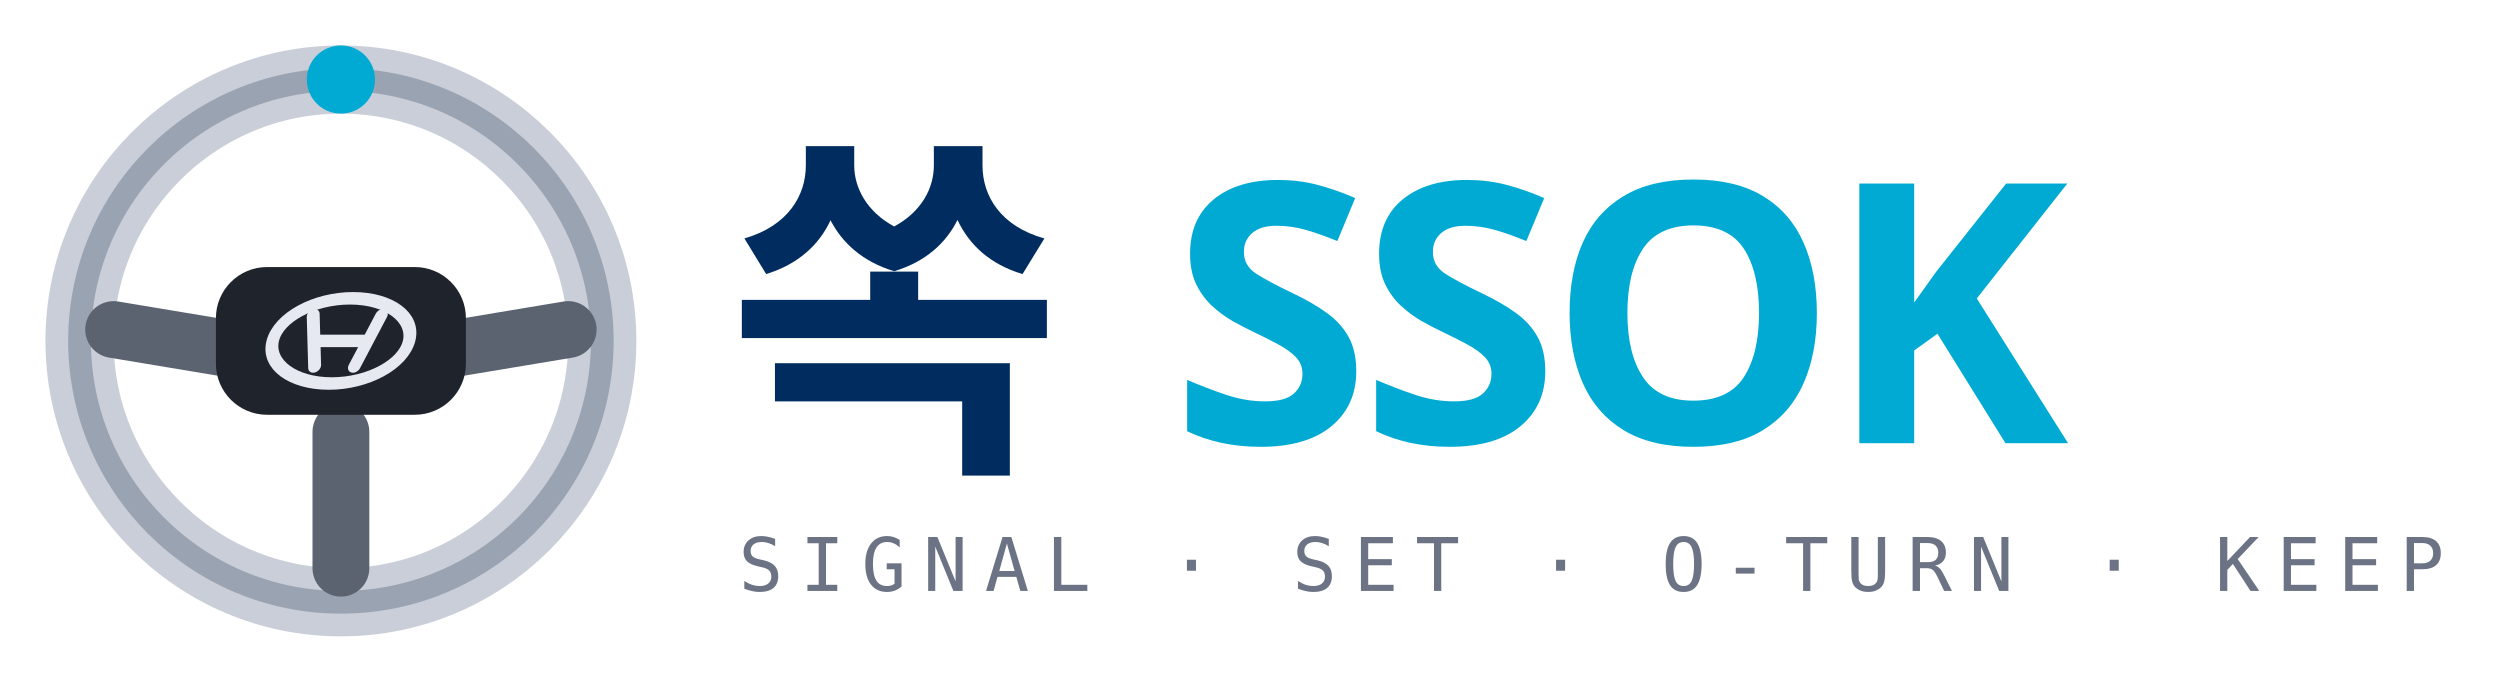
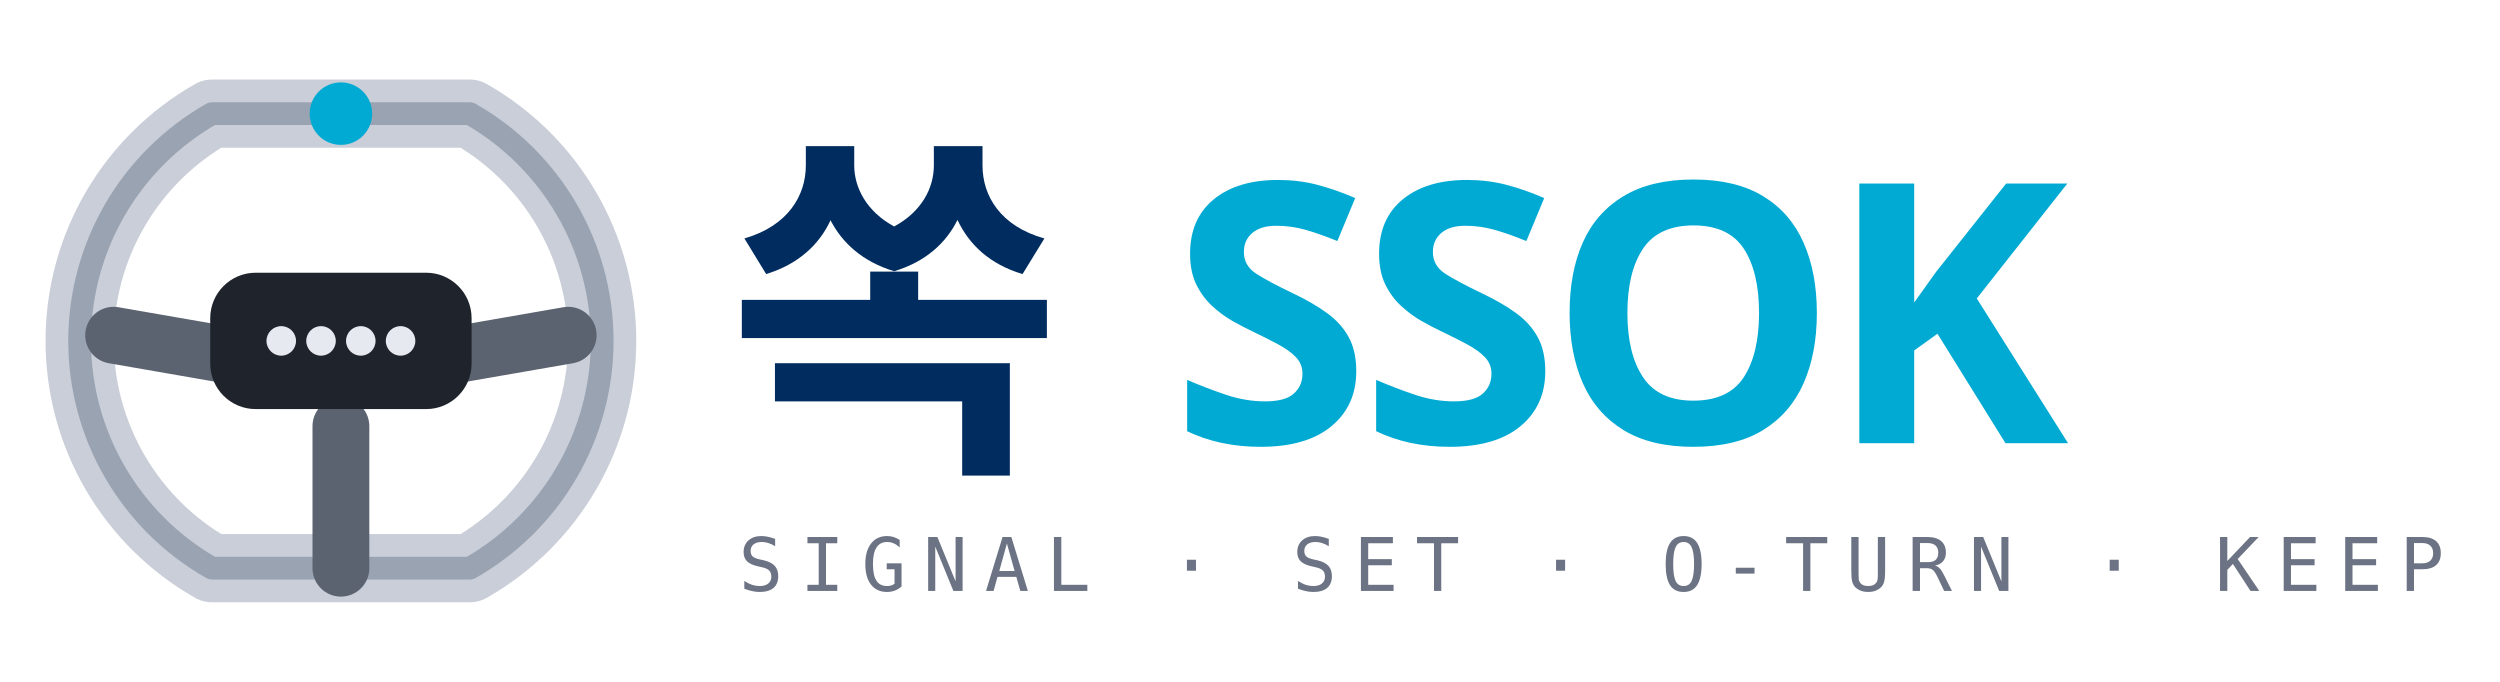
<svg xmlns="http://www.w3.org/2000/svg" viewBox="0 0 440 120" role="img" aria-label="쏙 SSOK">
  <g transform="translate(60 60)">
    <animateTransform attributeName="transform" type="rotate" values="0;0;-14;12;-5;0;0" keyTimes="0;0.86;0.89;0.93;0.97;0.99;1" dur="7s" repeatCount="indefinite" additive="sum" />
-     <circle r="46" fill="none" stroke="#c9ced8" stroke-width="12" />
-     <circle r="46" fill="none" stroke="#9aa3b2" stroke-width="4" />
-     <path d="M-40 -2 L-16 2 M40 -2 L16 2 M0 16 V40" stroke="#5b6270" stroke-width="10" stroke-linecap="round" />
-     <rect x="-22" y="-13" width="44" height="26" rx="9" fill="#1f232b" />
-     <ellipse rx="12" ry="7.5" fill="none" stroke="#e6e9ef" stroke-width="2.2" transform="skewX(-14)" />
-     <path d="M-6 -4.5 L-3.5 4.5 M6 -4.5 L3.5 4.5 M-4.7 0 L4.7 0" stroke="#e6e9ef" stroke-width="2.2" stroke-linecap="round" transform="skewX(-14)" />
-     <circle cy="-46" r="6" fill="#00AAD2" />
+     <path d="M-22.7 -40 L22.7 -40 A46 46 0 0 1 22.7 40 L-22.7 40 A46 46 0 0 1 -22.7 -40 Z" fill="none" stroke="#c9ced8" stroke-width="12" stroke-linejoin="round" />
+     <path d="M-22.7 -40 L22.7 -40 A46 46 0 0 1 22.7 40 L-22.7 40 A46 46 0 0 1 -22.7 -40 Z" fill="none" stroke="#9aa3b2" stroke-width="4" stroke-linejoin="round" />
+     <path d="M-40 -1 L-17 3 M40 -1 L17 3 M0 15 V40" stroke="#5b6270" stroke-width="10" stroke-linecap="round" />
+     <rect x="-23" y="-12" width="46" height="24" rx="8" fill="#1f232b" />
+     <circle cx="-10.5" r="2.6" fill="#e6e9ef" />
+     <circle cx="-3.5" r="2.6" fill="#e6e9ef" />
+     <circle cx="3.5" r="2.6" fill="#e6e9ef" />
+     <circle cx="10.5" r="2.6" fill="#e6e9ef" />
+     <circle cy="-40" r="5.5" fill="#00AAD2" />
  </g>
  <text x="128" y="78" font-family="Pretendard,IBM Plex Sans KR,Apple SD Gothic Neo,sans-serif" font-size="64" font-weight="800" letter-spacing="-3" fill="#002C5F">쏙</text>
  <text x="206" y="78" font-family="Pretendard,IBM Plex Sans KR,Apple SD Gothic Neo,sans-serif" font-size="64" font-weight="800" letter-spacing="-2" fill="#00AAD2">SSOK</text>
  <text x="130" y="104" font-family="IBM Plex Mono,ui-monospace,Menlo,monospace" font-size="13" letter-spacing="3" fill="#6b7384">SIGNAL · SET · O-TURN · KEEP</text>
</svg>
